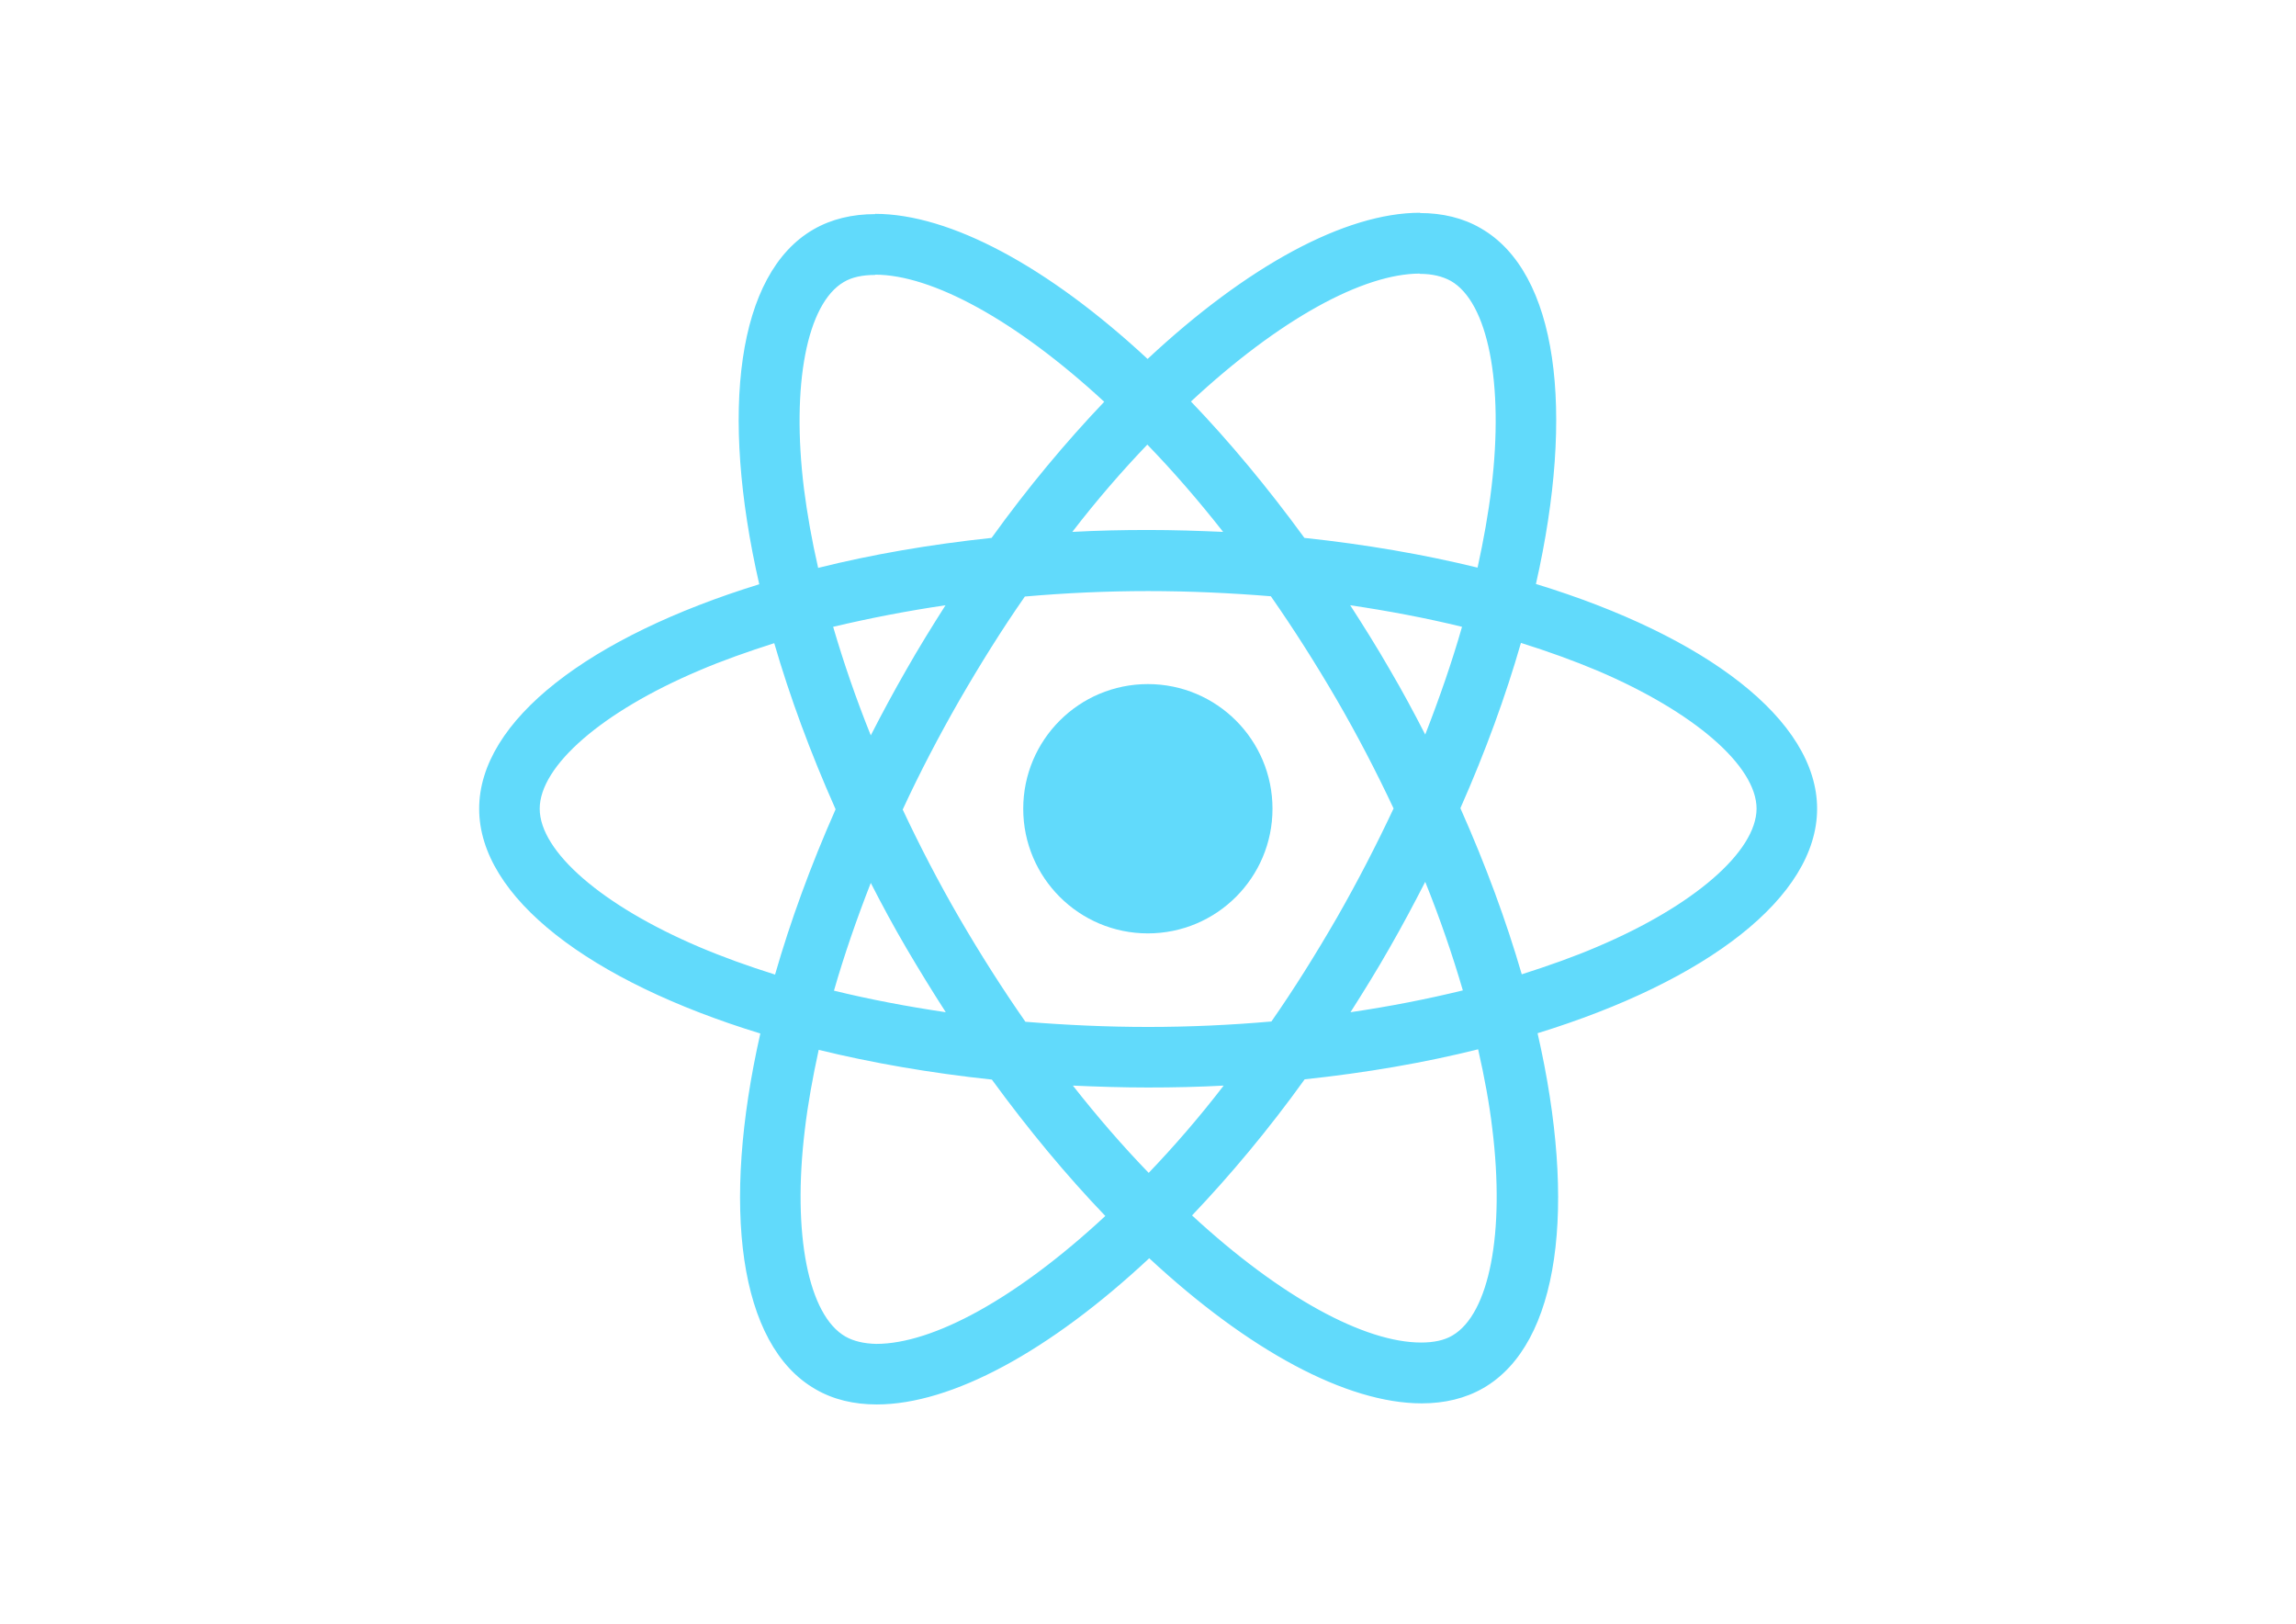
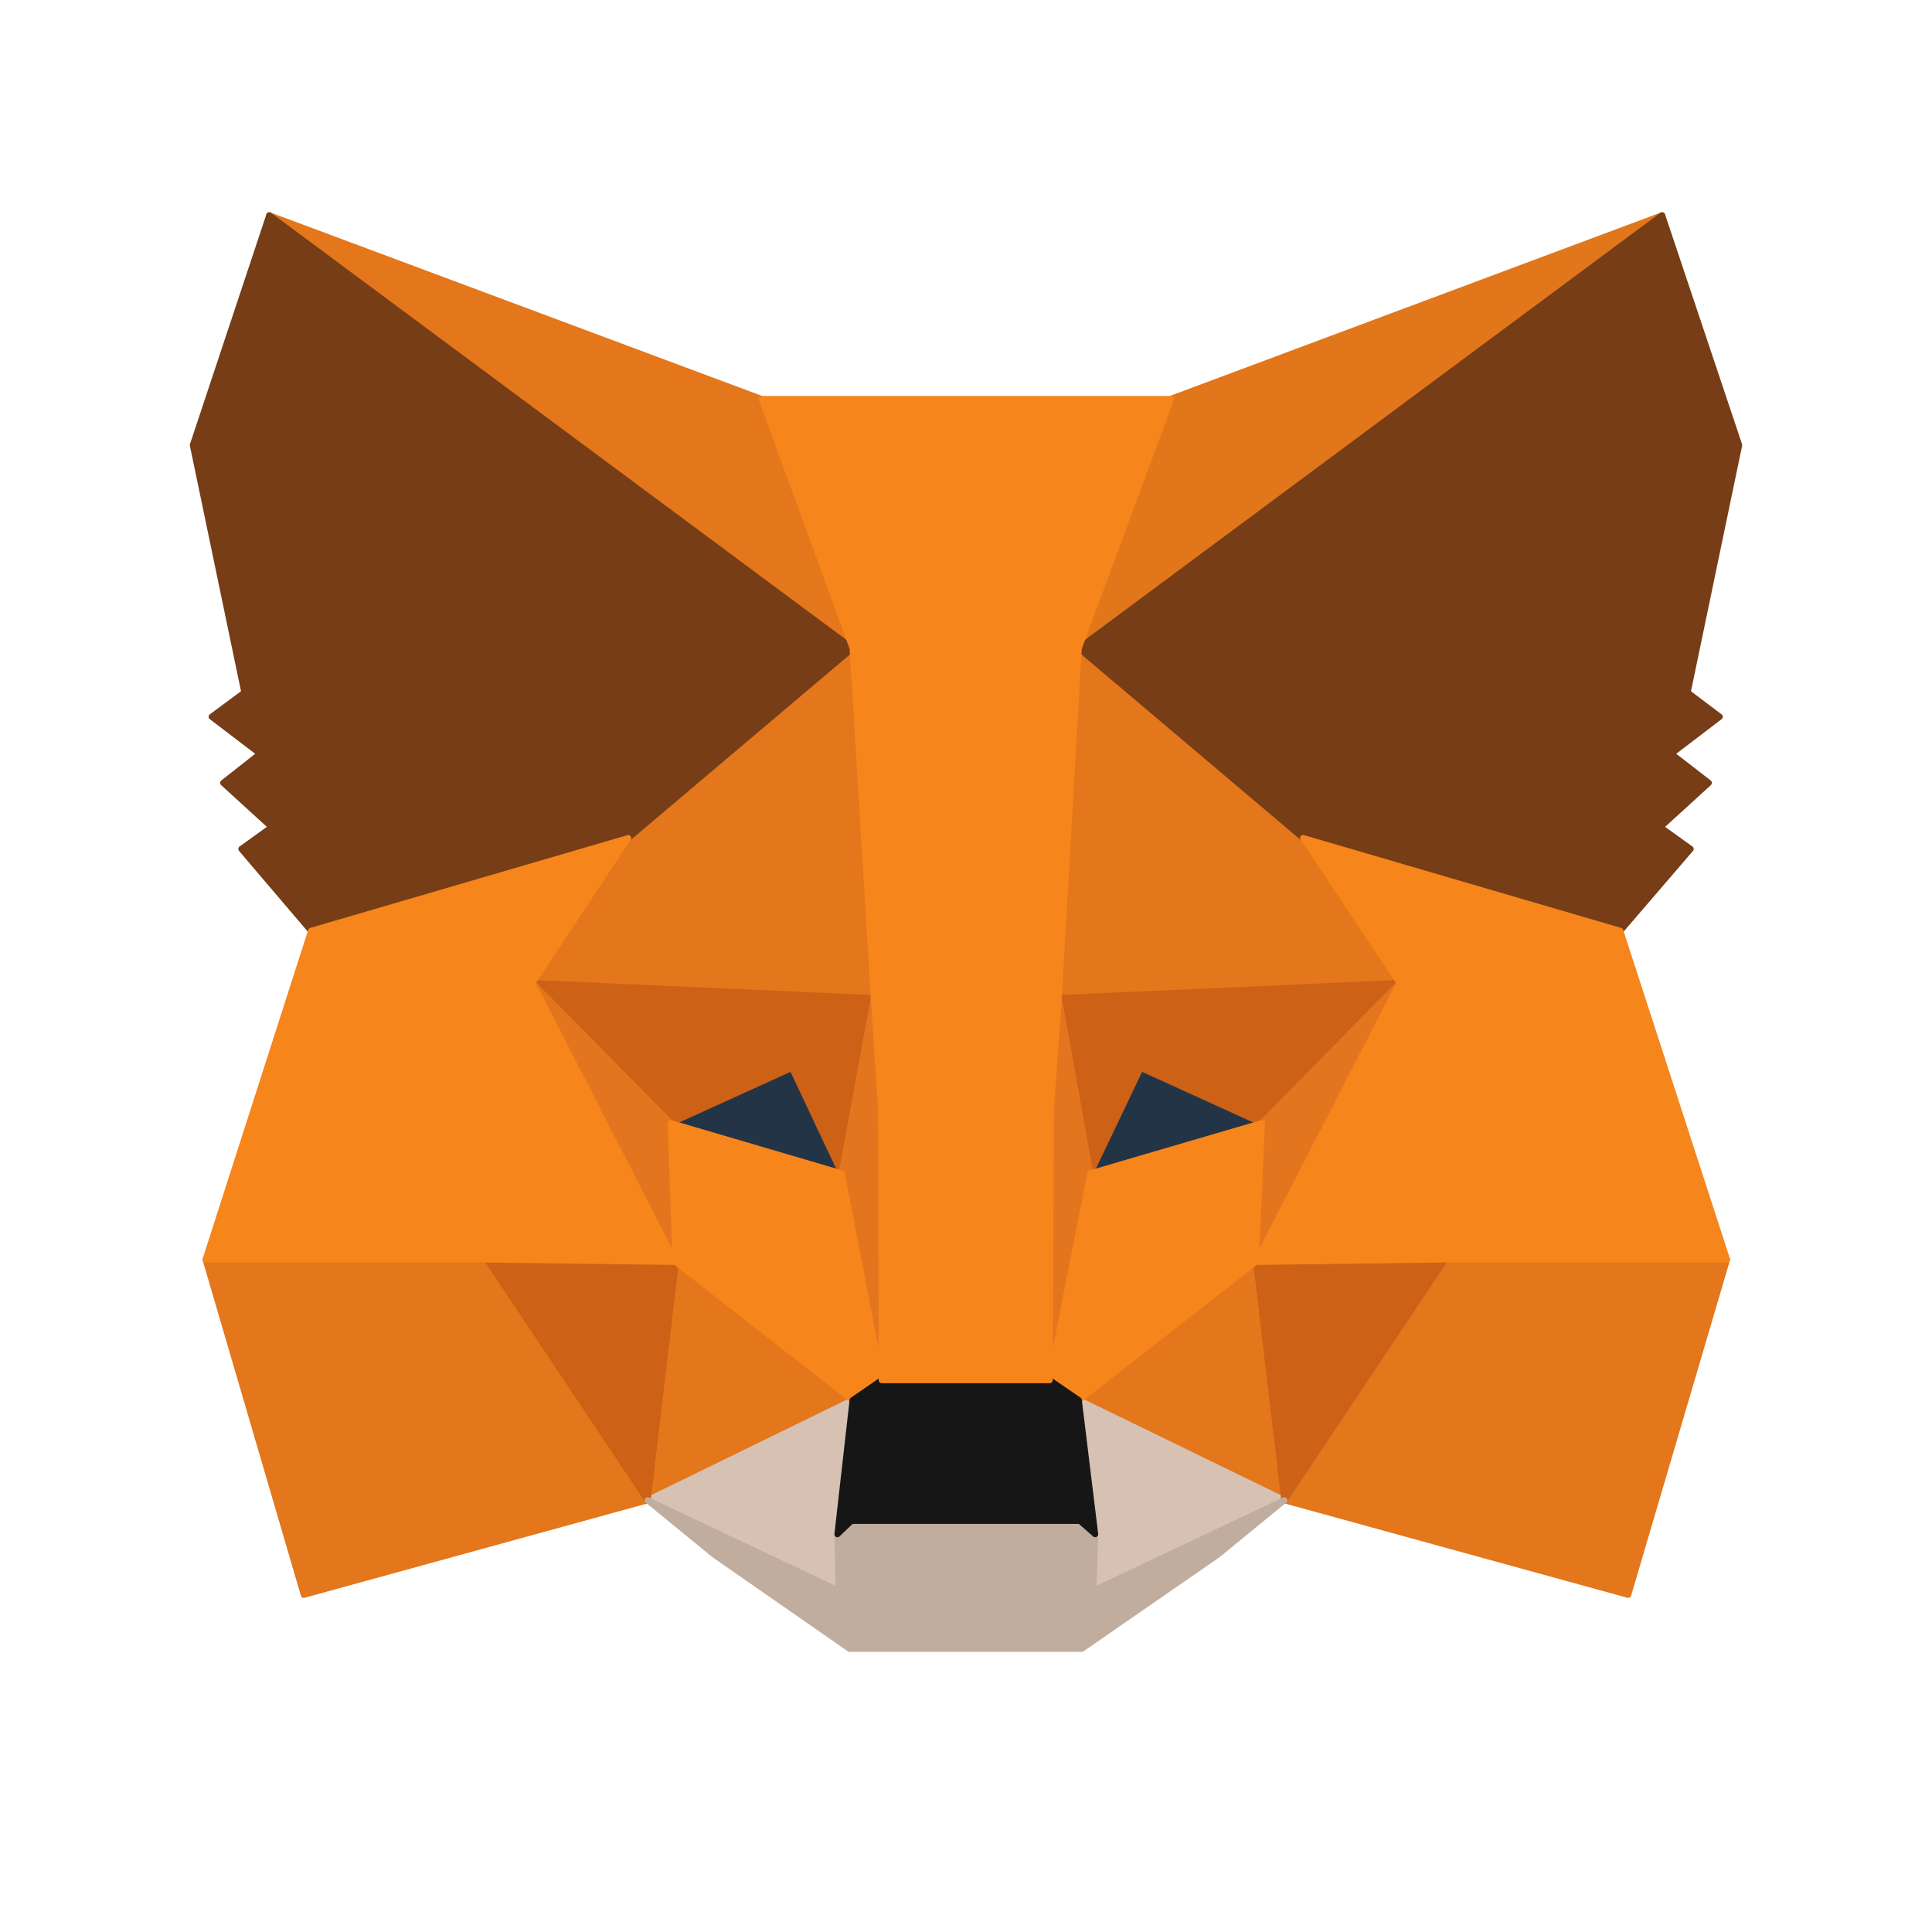
- <svg xmlns="http://www.w3.org/2000/svg" viewBox="0 0 841.9 595.3">
-   <g fill="#61DAFB">
-     <path d="M666.3 296.5c0-32.5-40.7-63.3-103.1-82.4 14.4-63.6 8-114.2-20.2-130.4-6.5-3.8-14.1-5.6-22.4-5.6v22.3c4.6 0 8.3.9 11.4 2.6 13.6 7.8 19.5 37.5 14.9 75.7-1.1 9.4-2.9 19.3-5.1 29.4-19.6-4.8-41-8.5-63.5-10.9-13.5-18.5-27.5-35.3-41.6-50 32.6-30.3 63.2-46.9 84-46.9V78c-27.5 0-63.5 19.6-99.9 53.6-36.4-33.8-72.4-53.2-99.9-53.2v22.3c20.7 0 51.4 16.5 84 46.6-14 14.7-28 31.4-41.3 49.9-22.6 2.4-44 6.1-63.6 11-2.3-10-4-19.7-5.2-29-4.7-38.2 1.1-67.9 14.6-75.8 3-1.8 6.9-2.6 11.5-2.6V78.5c-8.4 0-16 1.8-22.6 5.6-28.1 16.2-34.4 66.7-19.9 130.1-62.2 19.2-102.7 49.9-102.7 82.3 0 32.5 40.7 63.3 103.1 82.4-14.4 63.6-8 114.2 20.2 130.4 6.5 3.8 14.1 5.6 22.5 5.6 27.5 0 63.5-19.6 99.9-53.6 36.4 33.8 72.4 53.2 99.9 53.2 8.4 0 16-1.8 22.6-5.6 28.1-16.2 34.4-66.7 19.9-130.1 62-19.1 102.5-49.9 102.5-82.3zm-130.2-66.7c-3.7 12.9-8.3 26.2-13.5 39.5-4.1-8-8.4-16-13.1-24-4.6-8-9.5-15.8-14.4-23.4 14.2 2.1 27.9 4.7 41 7.9zm-45.8 106.5c-7.8 13.5-15.8 26.3-24.1 38.2-14.9 1.3-30 2-45.2 2-15.1 0-30.2-.7-45-1.9-8.3-11.9-16.4-24.6-24.2-38-7.6-13.1-14.5-26.4-20.8-39.8 6.2-13.4 13.2-26.8 20.7-39.9 7.8-13.5 15.8-26.3 24.1-38.2 14.9-1.3 30-2 45.2-2 15.1 0 30.2.7 45 1.9 8.3 11.9 16.4 24.6 24.2 38 7.6 13.1 14.5 26.4 20.8 39.8-6.3 13.4-13.2 26.8-20.7 39.9zm32.3-13c5.4 13.4 10 26.8 13.8 39.8-13.1 3.2-26.9 5.9-41.2 8 4.9-7.7 9.8-15.6 14.4-23.7 4.6-8 8.9-16.1 13-24.1zM421.2 430c-9.3-9.6-18.6-20.3-27.8-32 9 .4 18.2.7 27.5.7 9.4 0 18.7-.2 27.8-.7-9 11.7-18.3 22.4-27.5 32zm-74.4-58.9c-14.2-2.1-27.9-4.7-41-7.9 3.7-12.9 8.3-26.2 13.5-39.5 4.1 8 8.4 16 13.1 24 4.7 8 9.5 15.8 14.4 23.4zM420.7 163c9.3 9.6 18.6 20.3 27.8 32-9-.4-18.2-.7-27.5-.7-9.4 0-18.7.2-27.8.7 9-11.7 18.3-22.4 27.5-32zm-74 58.9c-4.9 7.7-9.8 15.6-14.4 23.7-4.6 8-8.9 16-13 24-5.4-13.4-10-26.8-13.8-39.8 13.1-3.1 26.9-5.8 41.2-7.9zm-90.5 125.2c-35.4-15.1-58.3-34.9-58.3-50.6 0-15.7 22.9-35.6 58.3-50.6 8.6-3.7 18-7 27.7-10.1 5.7 19.6 13.2 40 22.5 60.9-9.2 20.8-16.6 41.1-22.2 60.6-9.9-3.1-19.3-6.5-28-10.2zM310 490c-13.6-7.8-19.5-37.5-14.9-75.7 1.1-9.4 2.9-19.3 5.1-29.4 19.6 4.8 41 8.5 63.5 10.9 13.5 18.5 27.5 35.3 41.6 50-32.6 30.3-63.2 46.9-84 46.9-4.5-.1-8.3-1-11.3-2.7zm237.2-76.2c4.7 38.2-1.1 67.9-14.6 75.8-3 1.8-6.9 2.6-11.5 2.6-20.7 0-51.4-16.5-84-46.6 14-14.7 28-31.4 41.3-49.9 22.6-2.4 44-6.1 63.6-11 2.3 10.1 4.1 19.8 5.2 29.1zm38.5-66.7c-8.6 3.7-18 7-27.7 10.1-5.7-19.6-13.2-40-22.5-60.9 9.2-20.8 16.6-41.1 22.2-60.6 9.9 3.1 19.3 6.5 28.1 10.2 35.4 15.1 58.3 34.9 58.3 50.6-.1 15.7-23 35.6-58.4 50.6zM320.8 78.4z" />
-     <circle cx="420.9" cy="296.5" r="45.7" />
-     <path d="M520.5 78.1z" />
-   </g>
+ <svg xmlns="http://www.w3.org/2000/svg" xml:space="preserve" id="Layer_1" x="0" y="0" version="1.1" viewBox="0 0 318.6 318.6">
+   <style>
+     .st1,.st6{fill:#e4761b;stroke:#e4761b;stroke-linecap:round;stroke-linejoin:round}.st6{fill:#f6851b;stroke:#f6851b}
+   </style>
+   <path fill="#e2761b" stroke="#e2761b" stroke-linecap="round" stroke-linejoin="round" d="m274.1 35.5-99.5 73.9L193 65.8z" />
+   <path d="m44.4 35.5 98.7 74.6-17.5-44.3zm193.9 171.3-26.5 40.6 56.7 15.6 16.3-55.3zm-204.4.9L50.1 263l56.7-15.6-26.5-40.6z" class="st1" />
+   <path d="m103.6 138.2-15.8 23.9 56.3 2.5-2-60.5zm111.3 0-39-34.8-1.3 61.2 56.2-2.5zM106.8 247.4l33.8-16.5-29.2-22.8zm71.1-16.5 33.9 16.5-4.7-39.3z" class="st1" />
+   <path fill="#d7c1b3" stroke="#d7c1b3" stroke-linecap="round" stroke-linejoin="round" d="m211.8 247.4-33.9-16.5 2.7 22.1-.3 9.3zm-105 0 31.5 14.9-.2-9.3 2.5-22.1z" />
+   <path fill="#233447" stroke="#233447" stroke-linecap="round" stroke-linejoin="round" d="m138.8 193.5-28.2-8.3 19.9-9.1zm40.9 0 8.3-17.4 20 9.1z" />
+   <path fill="#cd6116" stroke="#cd6116" stroke-linecap="round" stroke-linejoin="round" d="m106.8 247.4 4.8-40.6-31.3.9zM207 206.8l4.8 40.6 26.5-39.7zm23.8-44.7-56.2 2.5 5.2 28.9 8.3-17.4 20 9.1zm-120.2 23.1 20-9.1 8.2 17.4 5.3-28.9-56.3-2.5z" />
+   <path fill="#e4751f" stroke="#e4751f" stroke-linecap="round" stroke-linejoin="round" d="m87.8 162.1 23.6 46-.8-22.9zm120.3 23.1-1 22.9 23.7-46zm-64-20.6-5.3 28.9 6.6 34.1 1.5-44.9zm30.5 0-2.7 18 1.2 45 6.7-34.1z" />
+   <path d="m179.8 193.5-6.7 34.1 4.8 3.3 29.2-22.8 1-22.9zm-69.2-8.3.8 22.9 29.2 22.8 4.8-3.3-6.6-34.1z" class="st6" />
+   <path fill="#c0ad9e" stroke="#c0ad9e" stroke-linecap="round" stroke-linejoin="round" d="m180.3 262.3.3-9.3-2.5-2.2h-37.7l-2.3 2.2.2 9.3-31.5-14.9 11 9 22.3 15.5h38.3l22.4-15.5 11-9z" />
+   <path fill="#161616" stroke="#161616" stroke-linecap="round" stroke-linejoin="round" d="m177.9 230.9-4.8-3.3h-27.7l-4.8 3.3-2.5 22.1 2.3-2.2h37.7l2.5 2.2z" />
+   <path fill="#763d16" stroke="#763d16" stroke-linecap="round" stroke-linejoin="round" d="m278.3 114.2 8.5-40.8-12.7-37.9-96.2 71.4 37 31.3 52.3 15.3 11.6-13.5-5-3.6 8-7.3-6.2-4.8 8-6.1zM31.8 73.4l8.5 40.8-5.4 4 8 6.1-6.1 4.8 8 7.3-5 3.6 11.5 13.5 52.3-15.3 37-31.3-96.2-71.4z" />
+   <path d="m267.2 153.5-52.3-15.3 15.9 23.9-23.7 46 31.2-.4h46.5zm-163.6-15.3-52.3 15.3-17.4 54.2h46.4l31.1.4-23.6-46zm71 26.4 3.3-57.7 15.2-41.1h-67.5l15 41.1 3.5 57.7 1.2 18.2.1 44.8h27.7l.2-44.8z" class="st6" />
</svg>
